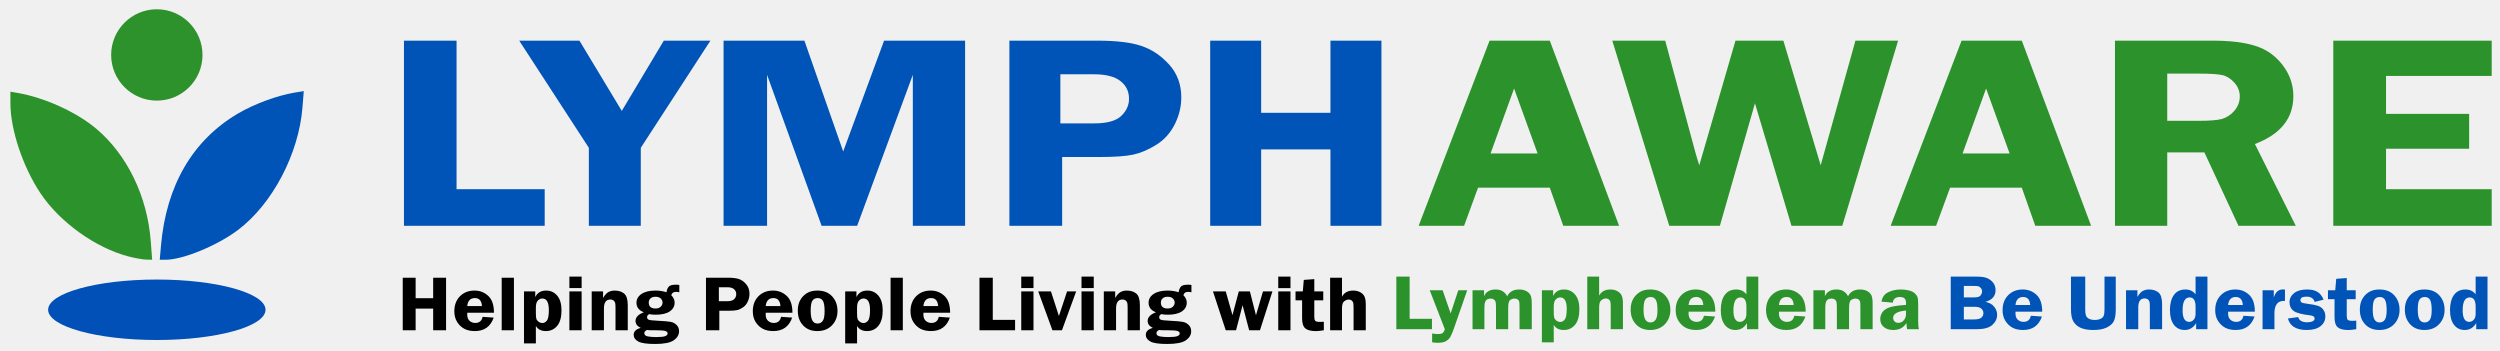
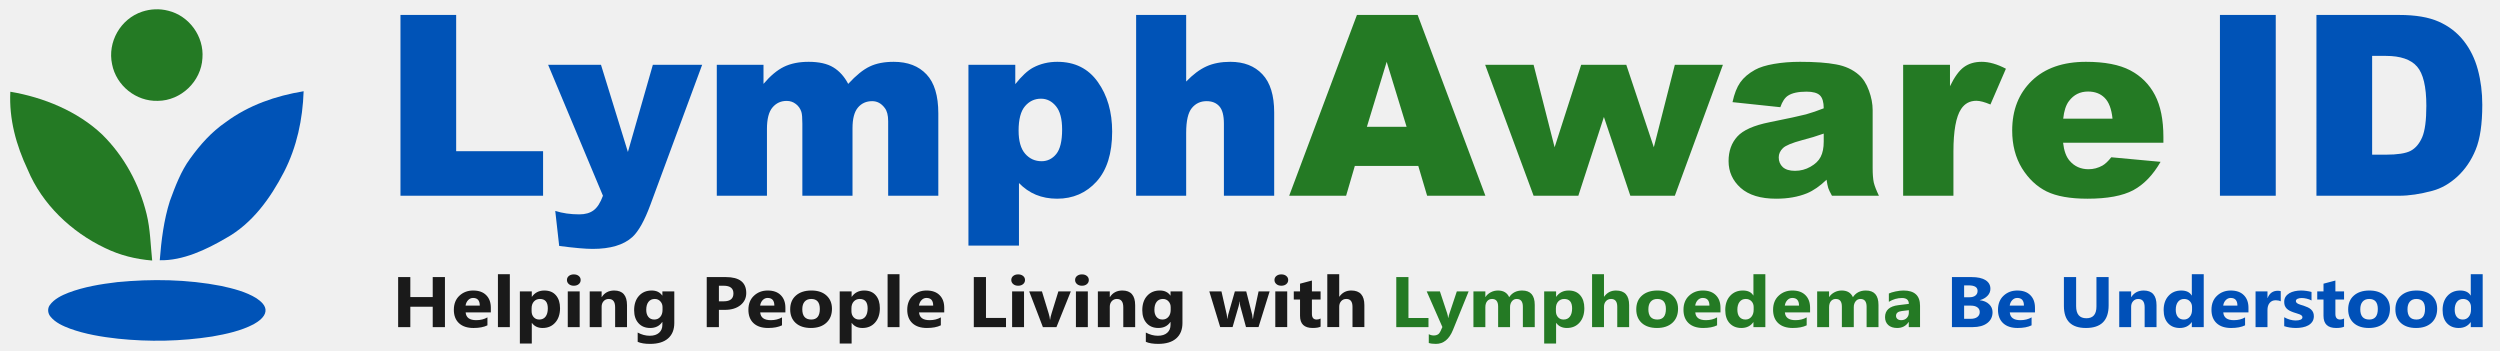
- <svg xmlns="http://www.w3.org/2000/svg" xmlns:xlink="http://www.w3.org/1999/xlink" width="1204.136" height="168.677" viewBox="-5 -4 1204.136 168.677" preserveAspectRatio="xMidYMid" role="img" aria-label="LymphAware approved logo with tagline" version="1.1" id="svg1">
-   <defs id="defs1">
-     <color-profile name="Agfa-:-Swop-Standard" xlink:href="../../../../Windows/system32/spool/drivers/color/RSWOP.icm" id="color-profile1" />
-     <rect x="262.18" y="-261.538" width="457.692" height="217.308" id="rect135" />
-     <rect x="259.615" y="-256.41" width="324.359" height="155.128" id="rect134" />
-     <rect x="258.974" y="-260.897" width="105.128" height="100" id="rect133" />
-     <rect x="272.436" y="-81.41" width="1016.667" height="51.282" id="rect132" />
-     <rect x="287.18" y="-81.41" width="42.308" height="45.513" id="rect131" />
-     <rect x="266.667" y="-33.333" width="35.897" height="19.231" id="rect120" />
-     <rect x="272.436" y="-81.41" width="1016.667" height="51.282" id="rect132-4" />
-     <rect x="272.436" y="-81.41" width="1016.667" height="51.282" id="rect132-5" />
-     <rect x="262.18" y="-261.538" width="457.692" height="217.308" id="rect135-1" />
-     <rect x="262.18" y="-261.538" width="457.692" height="217.308" id="rect135-14" />
-     <rect x="262.18" y="-261.538" width="457.692" height="217.308" id="rect135-16" />
-     <rect x="262.18" y="-261.538" width="457.692" height="217.308" id="rect135-12" />
+ <svg xmlns="http://www.w3.org/2000/svg" version="1.1" viewBox="0 0 1204 169" width="1204.0pt" height="169.0pt" id="svg94">
+   <defs id="defs94">
+     <rect x="1400" y="25.743" width="177.228" height="147.525" id="rect12" />
+     <rect x="1390.099" y="24.752" width="202.97" height="157.426" id="rect11" />
+     <rect x="1390.244" y="25.61" width="157.317" height="131.707" id="rect10" />
+     <rect x="1392.683" y="20.732" width="242.683" height="165.854" id="rect9" />
+     <linearGradient id="swatch8">
+       <stop style="stop-color:#044877;stop-opacity:1;" offset="0" id="stop9" />
+     </linearGradient>
+     <rect x="1395.122" y="35.366" width="163.415" height="106.098" id="rect3" />
+     <rect x="1396.341" y="18.293" width="171.951" height="150" id="rect2" />
+     <rect x="1387.805" y="24.39" width="223.171" height="141.463" id="rect1" />
  </defs>
-   <g id="g5">
-     <path d="m 209.851,129.758 v 25.316 h -6.213 v -10.442 h -8.449 v 10.442 h -6.213 v -25.316 h 6.213 v 9.867 h 8.449 v -9.867 z m 23.07,16.877 H 220.061 q -0.02,0.501 -0.02,0.872 0,2.003 1.128,3.023 1.148,1.02 2.73,1.02 2.948,0 3.542,-2.949 l 5.342,0.371 q -2.236,6.491 -9.082,6.491 -2.988,0 -5.085,-1.113 -2.078,-1.131 -3.443,-3.283 -1.345,-2.151 -1.345,-5.156 0,-4.47 2.711,-7.215 2.73,-2.745 7.004,-2.745 3.858,0 6.608,2.559 2.77,2.541 2.77,8.123 z m -12.881,-3.209 h 7.103 q -0.277,-3.858 -3.383,-3.858 -3.324,0 -3.72,3.858 z m 16.6,11.647 v -25.316 h 5.896 v 25.316 z m 10.744,6.324 V 136.342 h 5.421 v 2.745 q 1.504,-3.134 5.263,-3.134 3.245,0 5.303,2.448 2.078,2.43 2.078,7.085 0,4.952 -2.097,7.474 -2.078,2.504 -5.421,2.504 -3.383,0 -4.828,-2.467 v 8.402 z m 5.718,-14.522 q 0,1.984 0.257,2.745 0.257,0.76 1.088,1.372 0.831,0.594 1.801,0.594 1.207,0 2.157,-1.15 0.95,-1.168 0.95,-5.119 0,-5.545 -3.126,-5.545 -1.187,0 -2.157,0.983 -0.97,0.983 -0.97,3.338 z m 22.041,-10.535 v 18.732 h -5.896 V 136.342 Z m 0,-7.103 v 5.527 h -5.896 v -5.527 z m 22.219,25.836 h -5.896 v -10.516 q 0,-1.91 -0.158,-2.615 -0.158,-0.705 -0.772,-1.187 -0.613,-0.501 -1.543,-0.501 -3.106,0 -3.106,4.303 v 10.516 h -5.896 V 136.342 h 5.481 v 3.171 q 1.365,-2.263 2.691,-2.912 1.326,-0.649 2.869,-0.649 2.849,0 4.59,1.447 1.741,1.428 1.741,5.638 z m 24.831,-18.306 q -0.93,-0.185 -1.563,-0.185 -1.959,0 -2.295,1.632 1.603,1.576 1.603,3.561 0,2.652 -2.374,4.229 -2.355,1.576 -6.806,1.576 -1.583,0 -3.087,-0.278 -1.009,0.556 -1.009,1.428 0,0.964 0.851,1.28 0.851,0.315 4.096,0.464 4.61,0.223 6.351,0.538 1.741,0.315 2.928,1.521 1.187,1.206 1.187,3.005 0,2.578 -2.552,4.358 -2.533,1.78 -9.003,1.78 -6.074,0 -8.191,-1.243 -2.117,-1.224 -2.117,-3.116 0,-2.504 3.423,-3.376 -2.533,-1.187 -2.533,-3.338 0,-2.689 3.997,-4.192 -3.542,-1.372 -3.542,-4.581 0,-2.615 2.434,-4.247 2.453,-1.632 6.767,-1.632 2.73,0 5.283,0.816 0.178,-1.595 0.989,-2.615 0.831,-1.039 3.502,-1.039 0.871,0 1.662,0.148 z m -11.476,2.17 q -1.524,0 -2.394,0.779 -0.851,0.76 -0.851,2.022 0,2.856 3.265,2.856 1.583,0 2.473,-0.835 0.91,-0.835 0.91,-2.022 0,-1.113 -0.851,-1.947 -0.851,-0.853 -2.552,-0.853 z m -3.937,16.006 q -0.356,0 -0.91,0.445 -0.534,0.445 -0.534,1.076 0,1.261 1.721,1.576 1.721,0.315 4.036,0.315 3.027,0 4.234,-0.427 1.227,-0.427 1.227,-1.372 0,-0.723 -1.029,-1.113 -1.009,-0.389 -5.421,-0.389 l -1.187,0.019 q -1.088,0 -1.464,-0.056 -0.416,-0.074 -0.673,-0.074 z m 34.684,-9.273 v 9.403 h -6.43 v -25.316 h 10.645 q 3.561,0 5.441,0.723 1.899,0.705 3.383,2.541 1.484,1.836 1.484,4.507 0,1.873 -0.791,3.654 -0.791,1.78 -2.236,2.801 -1.444,1.02 -2.81,1.354 -1.345,0.334 -4.234,0.334 z m -0.218,-4.6 h 4.115 q 2.354,0 3.304,-1.02 0.95,-1.02 0.95,-2.337 0,-1.539 -1.068,-2.448 -1.049,-0.909 -3.205,-0.909 h -4.096 z m 35.436,5.564 h -12.861 q -0.02,0.501 -0.02,0.872 0,2.003 1.128,3.023 1.148,1.02 2.73,1.02 2.948,0 3.542,-2.949 l 5.342,0.371 q -2.236,6.491 -9.082,6.491 -2.988,0 -5.085,-1.113 -2.078,-1.131 -3.443,-3.283 -1.345,-2.151 -1.345,-5.156 0,-4.47 2.711,-7.215 2.73,-2.745 7.004,-2.745 3.858,0 6.608,2.559 2.77,2.541 2.77,8.123 z m -12.881,-3.209 h 7.103 q -0.277,-3.858 -3.383,-3.858 -3.324,0 -3.72,3.858 z m 24.891,-7.474 q 4.571,0 7.123,2.801 2.572,2.801 2.572,7.011 0,4.154 -2.671,6.936 -2.651,2.763 -7.064,2.763 -4.274,0 -6.846,-2.745 -2.552,-2.745 -2.552,-7.048 0,-2.986 1.148,-5.063 1.167,-2.096 3.186,-3.376 2.018,-1.28 5.105,-1.28 z m 0.158,3.617 q -1.682,0 -2.533,1.224 -0.851,1.206 -0.851,4.822 0,3.32 0.811,4.766 0.811,1.447 2.533,1.447 1.504,0 2.434,-1.224 0.93,-1.243 0.93,-4.711 0,-3.691 -0.831,-5.008 -0.811,-1.317 -2.493,-1.317 z m 13.237,21.829 V 136.342 h 5.421 v 2.745 q 1.504,-3.134 5.263,-3.134 3.245,0 5.303,2.448 2.078,2.43 2.078,7.085 0,4.952 -2.097,7.474 -2.078,2.504 -5.421,2.504 -3.383,0 -4.828,-2.467 v 8.402 z m 5.718,-14.522 q 0,1.984 0.257,2.745 0.257,0.76 1.088,1.372 0.831,0.594 1.8,0.594 1.207,0 2.157,-1.15 0.95,-1.168 0.95,-5.119 0,-5.545 -3.126,-5.545 -1.187,0 -2.157,0.983 -0.97,0.983 -0.97,3.338 z m 16.145,8.198 v -25.316 h 5.896 v 25.316 z m 28.689,-8.439 h -12.861 q -0.02,0.501 -0.02,0.872 0,2.003 1.128,3.023 1.148,1.02 2.73,1.02 2.948,0 3.542,-2.949 l 5.342,0.371 q -2.236,6.491 -9.082,6.491 -2.988,0 -5.085,-1.113 -2.078,-1.131 -3.443,-3.283 -1.345,-2.151 -1.345,-5.156 0,-4.47 2.711,-7.215 2.73,-2.745 7.004,-2.745 3.858,0 6.608,2.559 2.77,2.541 2.77,8.123 z m -12.881,-3.209 h 7.103 q -0.277,-3.858 -3.383,-3.858 -3.324,0 -3.72,3.858 z m 33.418,6.64 h 10.744 v 5.008 h -17.154 v -25.316 h 6.411 z m 19.608,-13.725 v 18.732 h -5.896 V 136.342 Z m 0,-7.103 v 5.527 h -5.896 v -5.527 z m 20.557,7.103 -6.846,18.732 h -4.59 l -6.846,-18.732 h 6.134 l 3.838,11.87 3.937,-11.87 z m 8.468,0 v 18.732 h -5.896 V 136.342 Z m 0,-7.103 v 5.527 h -5.896 v -5.527 z m 22.219,25.836 h -5.896 v -10.516 q 0,-1.91 -0.158,-2.615 -0.158,-0.705 -0.772,-1.187 -0.613,-0.501 -1.543,-0.501 -3.106,0 -3.106,4.303 v 10.516 h -5.896 V 136.342 h 5.481 v 3.171 q 1.365,-2.263 2.691,-2.912 1.326,-0.649 2.869,-0.649 2.849,0 4.59,1.447 1.741,1.428 1.741,5.638 z m 24.831,-18.306 q -0.93,-0.185 -1.563,-0.185 -1.959,0 -2.295,1.632 1.603,1.576 1.603,3.561 0,2.652 -2.374,4.229 -2.355,1.576 -6.806,1.576 -1.583,0 -3.087,-0.278 -1.009,0.556 -1.009,1.428 0,0.964 0.851,1.28 0.851,0.315 4.096,0.464 4.61,0.223 6.351,0.538 1.741,0.315 2.928,1.521 1.187,1.206 1.187,3.005 0,2.578 -2.552,4.358 -2.533,1.78 -9.003,1.78 -6.074,0 -8.191,-1.243 -2.117,-1.224 -2.117,-3.116 0,-2.504 3.423,-3.376 -2.533,-1.187 -2.533,-3.338 0,-2.689 3.997,-4.192 -3.542,-1.372 -3.542,-4.581 0,-2.615 2.434,-4.247 2.453,-1.632 6.767,-1.632 2.73,0 5.283,0.816 0.178,-1.595 0.989,-2.615 0.831,-1.039 3.502,-1.039 0.871,0 1.662,0.148 z m -11.476,2.17 q -1.524,0 -2.394,0.779 -0.851,0.76 -0.851,2.022 0,2.856 3.265,2.856 1.583,0 2.473,-0.835 0.91,-0.835 0.91,-2.022 0,-1.113 -0.851,-1.947 -0.851,-0.853 -2.552,-0.853 z m -3.937,16.006 q -0.356,0 -0.91,0.445 -0.534,0.445 -0.534,1.076 0,1.261 1.721,1.576 1.721,0.315 4.036,0.315 3.027,0 4.234,-0.427 1.227,-0.427 1.227,-1.372 0,-0.723 -1.029,-1.113 -1.009,-0.389 -5.421,-0.389 l -1.187,0.019 q -1.088,0 -1.464,-0.056 -0.415,-0.074 -0.673,-0.074 z m 54.431,-18.602 -6.015,18.732 h -5.204 l -3.166,-12.055 -3.146,12.055 h -4.966 l -6.153,-18.732 h 6.153 l 3.245,11.443 3.047,-11.443 h 5.342 l 2.928,11.517 3.383,-11.517 z m 8.686,0 v 18.732 H 610.672 V 136.342 Z m 0,-7.103 v 5.527 H 610.672 v -5.527 z m 11.476,11.406 v 7.919 q 0,1.484 0.475,1.984 0.475,0.501 2.236,0.501 0.811,0 1.88,-0.074 v 4.099 q -2.572,0.408 -3.7,0.408 -3.68,0 -5.223,-1.317 -1.543,-1.335 -1.543,-4.804 v -8.717 h -3.166 v -4.303 h 3.502 l 0.475,-5.527 5.065,-0.371 v 5.898 h 4.313 v 4.303 z m 13.336,-10.887 v 9.143 q 1.622,-2.949 5.402,-2.949 2.018,0 3.443,0.835 1.444,0.816 2.018,2.114 0.594,1.298 0.594,3.802 v 12.371 h -5.876 v -10.553 q 0,-1.892 -0.158,-2.597 -0.158,-0.705 -0.732,-1.168 -0.554,-0.482 -1.405,-0.482 -1.108,0 -2.196,0.816 -1.088,0.798 -1.088,3.431 v 10.553 h -5.718 v -25.316 z" id="text132" style="font-size:34.667px;font-family:'Franklin Gothic Demi';-inkscape-font-specification:'Franklin Gothic Demi, Normal';white-space:pre;stroke-width:1.132" aria-label="Helping People Living with" />
-     <path d="m 934.583,129.239 h 12.584 q 3.383,0 5.085,0.779 1.702,0.779 2.81,2.226 1.108,1.447 1.108,3.524 0,4.21 -4.867,5.62 2.81,0.594 4.214,2.355 1.405,1.762 1.405,3.839 0,2.838 -2.295,4.915 -2.295,2.059 -7.459,2.059 h -12.584 z m 6.312,4.47 v 5.545 h 4.788 q 2.632,0 3.304,-0.964 0.693,-0.983 0.693,-1.873 0,-0.964 -0.574,-1.651 -0.554,-0.705 -1.227,-0.872 -0.673,-0.185 -2.651,-0.185 z m 0,10.052 v 6.102 h 4.867 q 2.493,0 3.522,-0.816 1.029,-0.816 1.029,-2.281 0,-1.224 -0.989,-2.114 -0.989,-0.89 -3.284,-0.89 z m 37.751,2.355 h -12.861 q -0.02,0.501 -0.02,0.872 0,2.003 1.128,3.023 1.148,1.02 2.73,1.02 2.948,0 3.542,-2.949 l 5.342,0.371 q -2.236,6.491 -9.082,6.491 -2.988,0 -5.085,-1.113 -2.078,-1.131 -3.443,-3.283 -1.345,-2.151 -1.345,-5.156 0,-4.47 2.711,-7.215 2.73,-2.745 7.004,-2.745 3.858,0 6.608,2.559 2.77,2.541 2.77,8.123 z m -12.881,-3.209 h 7.103 q -0.277,-3.858 -3.383,-3.858 -3.324,0 -3.72,3.858 z m 48.297,-13.669 v 15.765 q 0,3.821 -0.93,5.694 -0.93,1.855 -3.443,3.06 -2.493,1.187 -6.391,1.187 -3.898,0 -6.213,-1.076 -2.295,-1.076 -3.443,-3.06 -1.148,-1.984 -1.148,-5.805 v -15.765 h 6.866 v 15.765 q 0,2.04 0.356,3.005 0.376,0.964 1.464,1.539 1.108,0.556 2.711,0.556 1.781,0 2.889,-0.556 1.128,-0.556 1.484,-1.465 0.376,-0.927 0.376,-3.079 v -15.765 z m 22.318,25.316 h -5.896 v -10.516 q 0,-1.91 -0.158,-2.615 -0.158,-0.705 -0.772,-1.187 -0.613,-0.501 -1.543,-0.501 -3.106,0 -3.106,4.303 v 10.516 h -5.896 v -18.732 h 5.481 v 3.171 q 1.365,-2.263 2.691,-2.912 1.326,-0.649 2.869,-0.649 2.849,0 4.59,1.447 1.741,1.428 1.741,5.638 z m 21.843,-25.316 v 25.316 h -5.441 v -2.93 q -2.018,3.32 -5.5,3.32 -3.304,0 -5.223,-2.522 -1.899,-2.541 -1.899,-7.029 0,-4.674 1.899,-7.307 1.919,-2.652 5.54,-2.652 3.186,0 4.907,2.355 v -8.55 z m -5.718,14.429 q 0,-4.414 -2.849,-4.414 -3.403,0 -3.403,6.232 0,5.545 3.186,5.545 1.227,0 2.137,-1.002 0.93,-1.002 0.93,-2.856 z m 28.551,2.448 h -12.861 q -0.02,0.501 -0.02,0.872 0,2.003 1.128,3.023 1.147,1.02 2.73,1.02 2.948,0 3.542,-2.949 l 5.342,0.371 q -2.236,6.491 -9.082,6.491 -2.988,0 -5.085,-1.113 -2.078,-1.131 -3.443,-3.283 -1.345,-2.151 -1.345,-5.156 0,-4.47 2.711,-7.215 2.73,-2.745 7.004,-2.745 3.858,0 6.608,2.559 2.77,2.541 2.77,8.123 z m -12.881,-3.209 h 7.103 q -0.277,-3.858 -3.383,-3.858 -3.324,0 -3.72,3.858 z m 22.318,11.647 h -5.718 v -18.732 h 5.402 v 3.487 q 1.247,-3.895 4.313,-3.895 0.435,0 1.069,0.056 v 5.453 q -1.8,0 -2.81,0.519 -0.989,0.519 -1.622,1.873 -0.633,1.335 -0.633,3.617 z m 23.664,-14.207 -4.293,1.076 q -0.752,-2.541 -3.898,-2.541 -2.968,0 -2.968,1.688 0,0.668 0.534,1.076 0.554,0.389 2.849,0.668 3.423,0.427 5.065,0.983 1.642,0.556 2.592,1.873 0.97,1.317 0.97,3.246 0,2.893 -2.354,4.711 -2.335,1.818 -6.549,1.818 -7.637,0 -9.121,-5.545 l 4.966,-0.686 q 0.613,2.522 4.432,2.522 1.464,0 2.473,-0.482 1.009,-0.501 1.009,-1.335 0,-1.298 -2.236,-1.539 -6.054,-0.705 -7.974,-2.17 -1.899,-1.484 -1.899,-4.117 0,-2.671 2.216,-4.414 2.216,-1.743 6.213,-1.743 3.166,0 5.065,1.168 1.899,1.168 2.909,3.746 z m 11.159,-0.223 v 7.919 q 0,1.484 0.475,1.984 0.475,0.501 2.236,0.501 0.811,0 1.88,-0.074 v 4.099 q -2.572,0.408 -3.7,0.408 -3.68,0 -5.223,-1.317 -1.543,-1.335 -1.543,-4.804 v -8.717 h -3.166 v -4.303 h 3.502 l 0.475,-5.527 5.065,-0.371 v 5.898 h 4.313 v 4.303 z m 15.749,-4.692 q 4.571,0 7.123,2.801 2.572,2.801 2.572,7.011 0,4.154 -2.671,6.936 -2.651,2.763 -7.064,2.763 -4.274,0 -6.846,-2.745 -2.552,-2.745 -2.552,-7.048 0,-2.986 1.147,-5.063 1.167,-2.096 3.186,-3.376 2.018,-1.28 5.105,-1.28 z m 0.158,3.617 q -1.682,0 -2.533,1.224 -0.851,1.206 -0.851,4.822 0,3.32 0.811,4.766 0.811,1.447 2.533,1.447 1.504,0 2.434,-1.224 0.93,-1.243 0.93,-4.711 0,-3.691 -0.831,-5.008 -0.811,-1.317 -2.493,-1.317 z m 21.527,-3.617 q 4.571,0 7.123,2.801 2.572,2.801 2.572,7.011 0,4.154 -2.671,6.936 -2.651,2.763 -7.064,2.763 -4.274,0 -6.846,-2.745 -2.552,-2.745 -2.552,-7.048 0,-2.986 1.148,-5.063 1.167,-2.096 3.186,-3.376 2.018,-1.28 5.105,-1.28 z m 0.158,3.617 q -1.682,0 -2.533,1.224 -0.851,1.206 -0.851,4.822 0,3.32 0.811,4.766 0.811,1.447 2.533,1.447 1.504,0 2.434,-1.224 0.93,-1.243 0.93,-4.711 0,-3.691 -0.831,-5.008 -0.811,-1.317 -2.493,-1.317 z m 30.213,-9.811 v 25.316 h -5.441 v -2.93 q -2.018,3.32 -5.5,3.32 -3.304,0 -5.223,-2.522 -1.899,-2.541 -1.899,-7.029 0,-4.674 1.899,-7.307 1.919,-2.652 5.54,-2.652 3.186,0 4.907,2.355 v -8.55 z m -5.718,14.429 q 0,-4.414 -2.849,-4.414 -3.403,0 -3.403,6.232 0,5.545 3.186,5.545 1.227,0 2.137,-1.002 0.93,-1.002 0.93,-2.856 z" id="text132-1" style="font-size:34.667px;font-family:'Franklin Gothic Demi';-inkscape-font-specification:'Franklin Gothic Demi, Normal';white-space:pre;fill:#0053b7;stroke-width:1.132" aria-label="Be Understood" />
-     <path d="m 673.962,149.547 h 10.744 v 5.008 H 667.552 v -25.316 h 6.411 z m 27.72,-13.725 -6.252,17.972 q -1.049,3.005 -1.8,4.34 -0.732,1.354 -2.137,2.151 -1.385,0.816 -3.878,0.816 -1.247,0 -2.829,-0.223 v -4.247 q 1.563,0.26 2.889,0.26 1.741,0 2.335,-0.612 0.594,-0.612 0.89,-1.725 l -7.261,-18.732 h 6.233 l 3.838,11.147 3.68,-11.147 z m 31.103,18.732 h -5.896 v -10.368 q 0,-2.189 -0.139,-2.838 -0.139,-0.668 -0.732,-1.094 -0.574,-0.445 -1.603,-0.445 -0.97,0 -1.979,0.649 -1.009,0.649 -1.009,3.728 v 10.368 h -5.876 v -10.368 q 0,-2.244 -0.218,-2.893 -0.218,-0.668 -0.831,-1.076 -0.594,-0.408 -1.524,-0.408 -1.524,0 -2.275,0.909 -0.732,0.89 -0.732,3.468 v 10.368 h -5.718 v -18.732 h 5.54 v 2.856 q 1.405,-3.246 5.619,-3.246 3.819,0 5.52,3.246 1.662,-3.246 5.797,-3.246 1.979,0 3.403,0.76 1.425,0.76 2.038,1.984 0.613,1.224 0.613,4.21 z m 4.867,6.324 v -25.057 h 5.421 v 2.745 q 1.504,-3.134 5.263,-3.134 3.245,0 5.303,2.448 2.078,2.43 2.078,7.085 0,4.952 -2.097,7.474 -2.078,2.504 -5.421,2.504 -3.383,0 -4.828,-2.467 v 8.402 z m 5.718,-14.522 q 0,1.984 0.257,2.745 0.257,0.76 1.088,1.372 0.831,0.594 1.801,0.594 1.207,0 2.157,-1.15 0.95,-1.168 0.95,-5.119 0,-5.545 -3.126,-5.545 -1.187,0 -2.157,0.983 -0.97,0.983 -0.97,3.338 z m 21.863,-17.119 v 9.143 q 1.622,-2.949 5.402,-2.949 2.018,0 3.443,0.835 1.444,0.816 2.018,2.114 0.594,1.298 0.594,3.802 v 12.371 h -5.876 v -10.553 q 0,-1.892 -0.158,-2.597 -0.158,-0.705 -0.732,-1.168 -0.554,-0.482 -1.405,-0.482 -1.108,0 -2.196,0.816 -1.088,0.798 -1.088,3.431 v 10.553 h -5.718 v -25.316 z m 24.614,6.195 q 4.571,0 7.123,2.801 2.572,2.801 2.572,7.011 0,4.154 -2.671,6.936 -2.651,2.763 -7.064,2.763 -4.274,0 -6.846,-2.745 -2.552,-2.745 -2.552,-7.048 0,-2.986 1.148,-5.063 1.167,-2.096 3.186,-3.376 2.018,-1.28 5.105,-1.28 z m 0.158,3.617 q -1.682,0 -2.533,1.224 -0.851,1.206 -0.851,4.822 0,3.32 0.811,4.766 0.811,1.447 2.533,1.447 1.504,0 2.434,-1.224 0.93,-1.243 0.93,-4.711 0,-3.691 -0.831,-5.008 -0.811,-1.317 -2.493,-1.317 z m 31.182,7.066 h -12.861 q -0.02,0.501 -0.02,0.872 0,2.003 1.128,3.023 1.148,1.02 2.73,1.02 2.948,0 3.542,-2.949 l 5.342,0.371 q -2.236,6.491 -9.082,6.491 -2.988,0 -5.085,-1.113 -2.078,-1.131 -3.443,-3.283 -1.345,-2.151 -1.345,-5.156 0,-4.47 2.711,-7.215 2.73,-2.745 7.004,-2.745 3.858,0 6.608,2.559 2.77,2.541 2.77,8.123 z m -12.881,-3.209 h 7.103 q -0.277,-3.858 -3.383,-3.858 -3.324,0 -3.72,3.858 z m 33.576,-13.669 v 25.316 h -5.441 v -2.93 q -2.018,3.32 -5.5,3.32 -3.304,0 -5.223,-2.522 -1.899,-2.541 -1.899,-7.029 0,-4.674 1.899,-7.307 1.919,-2.652 5.54,-2.652 3.186,0 4.907,2.355 v -8.55 z m -5.718,14.429 q 0,-4.414 -2.849,-4.414 -3.403,0 -3.403,6.232 0,5.545 3.186,5.545 1.227,0 2.137,-1.002 0.93,-1.002 0.93,-2.856 z m 28.551,2.448 h -12.861 q -0.02,0.501 -0.02,0.872 0,2.003 1.128,3.023 1.148,1.02 2.73,1.02 2.948,0 3.542,-2.949 l 5.342,0.371 q -2.236,6.491 -9.082,6.491 -2.988,0 -5.085,-1.113 -2.078,-1.131 -3.443,-3.283 -1.345,-2.151 -1.345,-5.156 0,-4.47 2.711,-7.215 2.73,-2.745 7.004,-2.745 3.858,0 6.608,2.559 2.77,2.541 2.77,8.123 z m -12.881,-3.209 h 7.103 q -0.277,-3.858 -3.383,-3.858 -3.324,0 -3.72,3.858 z m 45.131,11.647 h -5.896 v -10.368 q 0,-2.189 -0.139,-2.838 -0.139,-0.668 -0.732,-1.094 -0.574,-0.445 -1.603,-0.445 -0.97,0 -1.979,0.649 -1.009,0.649 -1.009,3.728 v 10.368 h -5.876 v -10.368 q 0,-2.244 -0.218,-2.893 -0.218,-0.668 -0.831,-1.076 -0.594,-0.408 -1.524,-0.408 -1.523,0 -2.275,0.909 -0.732,0.89 -0.732,3.468 v 10.368 h -5.718 v -18.732 h 5.54 v 2.856 q 1.405,-3.246 5.619,-3.246 3.819,0 5.52,3.246 1.662,-3.246 5.797,-3.246 1.979,0 3.403,0.76 1.425,0.76 2.038,1.984 0.613,1.224 0.613,4.21 z m 22.318,0 h -5.718 q -0.277,-1.113 -0.277,-2.93 -1.504,2.003 -3.007,2.671 -1.484,0.649 -3.383,0.649 -2.81,0 -4.551,-1.428 -1.721,-1.428 -1.721,-3.839 0,-1.762 1.009,-3.246 1.009,-1.484 3.245,-2.318 2.236,-0.853 8.152,-1.261 v -1.076 q 0,-2.726 -2.909,-2.726 -3.106,0 -3.463,2.726 l -5.441,-0.482 q 0.534,-3.19 3.225,-4.525 2.691,-1.335 6.094,-1.335 2.038,0 3.838,0.445 1.801,0.445 2.81,1.335 1.009,0.89 1.365,1.892 0.356,0.983 0.356,3.45 v 8.494 q 0,2.448 0.376,3.505 z m -6.252,-8.977 q -6.193,0.575 -6.193,3.505 0,0.983 0.653,1.706 0.653,0.705 1.86,0.705 1.563,0 2.612,-1.206 1.068,-1.224 1.068,-3.005 z" id="text132-8" style="font-size:34.667px;font-family:'Franklin Gothic Demi';-inkscape-font-specification:'Franklin Gothic Demi, Normal';white-space:pre;fill:#2c922b;stroke-width:1.132" aria-label="Lymphoedema" />
+   <g id="text127" style="font-weight:900;font-size:121.446px;font-family:Arial;-inkscape-font-specification:'Arial, Heavy';fill:#0053b7;stroke:#0e0e0e;stroke-width:0;stroke-linejoin:round" transform="scale(0.9984336,1.001569)" aria-label="LymphAware ID">
+     <path d="M 193.169,7.19 H 220.032 V 72.716 h 41.925 v 21.407 h -68.788 z m 71.219,23.957 h 25.499 l 12.987,41.925 12.038,-41.925 h 23.779 l -24.965,67.305 q -4.27,11.504 -8.717,15.537 -6.286,5.693 -19.154,5.693 -5.218,0 -16.13,-1.423 l -1.898,-16.841 q 5.218,1.66 11.623,1.66 4.27,0 6.879,-1.957 2.668,-1.957 4.507,-6.997 z m 81.359,0 h 22.534 v 9.191 q 4.863,-5.752 9.784,-8.183 4.981,-2.431 11.979,-2.431 7.531,0 11.919,2.668 4.388,2.668 7.175,7.946 5.693,-6.167 10.377,-8.361 4.685,-2.253 11.563,-2.253 10.14,0 15.833,6.049 5.693,5.989 5.693,18.798 V 94.124 H 428.411 V 58.247 q 0,-4.27 -1.66,-6.345 -2.431,-3.261 -6.049,-3.261 -4.27,0 -6.879,3.084 -2.609,3.084 -2.609,9.903 V 94.124 H 387.02 V 59.433 q 0,-4.151 -0.474,-5.633 -0.771,-2.372 -2.668,-3.795 -1.898,-1.482 -4.447,-1.482 -4.151,0 -6.819,3.143 -2.668,3.143 -2.668,10.318 V 94.124 H 345.747 Z M 467.134,118.081 V 31.147 h 22.593 v 9.31 q 4.685,-5.871 8.598,-7.946 5.278,-2.787 11.682,-2.787 12.631,0 19.51,9.666 6.938,9.666 6.938,23.898 0,15.714 -7.531,24.016 -7.531,8.243 -19.035,8.243 -5.574,0 -10.2,-1.898 -4.566,-1.898 -8.183,-5.633 v 30.065 z m 24.194,-55.267 q 0,7.472 3.143,11.089 3.143,3.617 7.946,3.617 4.21,0 7.057,-3.439 2.846,-3.499 2.846,-11.801 0,-7.65 -2.965,-11.208 -2.965,-3.617 -7.235,-3.617 -4.625,0 -7.709,3.617 -3.084,3.617 -3.084,11.741 z M 548.019,7.19 h 24.135 V 39.212 q 4.922,-5.1 9.784,-7.294 4.863,-2.194 11.504,-2.194 9.844,0 15.477,5.989 5.693,5.989 5.693,18.383 V 94.124 H 590.359 V 59.492 q 0,-5.93 -2.194,-8.361 -2.194,-2.491 -6.167,-2.491 -4.388,0 -7.116,3.321 -2.728,3.321 -2.728,11.919 v 30.243 H 548.019 Z" id="path1" />
+     <path style="fill:#247a24" d="m 684.112,79.773 h -30.599 l -4.21,14.351 H 621.847 L 654.521,7.19 h 29.294 l 32.674,86.934 h -28.108 z m -5.633,-18.798 -9.607,-31.251 -9.547,31.251 z m 37.893,-29.828 h 23.364 l 10.14,39.672 12.809,-39.672 h 21.763 l 13.283,39.672 10.14,-39.672 h 23.186 L 807.871,94.124 H 786.404 L 773.655,56.231 761.32,94.124 h -21.585 z m 142.379,20.399 -23.068,-2.431 q 1.305,-6.049 3.736,-9.488 2.491,-3.499 7.116,-6.049 3.321,-1.838 9.132,-2.846 5.811,-1.008 12.572,-1.008 10.852,0 17.434,1.245 6.582,1.186 10.97,5.04 3.084,2.668 4.863,7.59 1.779,4.863 1.779,9.31 v 27.812 q 0,4.447 0.534,6.997 0.593,2.491 2.491,6.404 h -22.653 q -1.364,-2.431 -1.779,-3.677 -0.415,-1.305 -0.83,-4.032 -4.744,4.566 -9.429,6.523 -6.404,2.609 -14.884,2.609 -11.267,0 -17.138,-5.218 -5.811,-5.218 -5.811,-12.868 0,-7.175 4.21,-11.801 4.21,-4.625 15.537,-6.879 13.58,-2.728 17.612,-3.795 4.032,-1.127 8.539,-2.906 0,-4.447 -1.838,-6.226 -1.838,-1.779 -6.464,-1.779 -5.93,0 -8.895,1.898 -2.313,1.482 -3.736,5.574 z m 20.933,12.69 q -4.981,1.779 -10.377,3.143 -7.353,1.957 -9.31,3.854 -2.016,1.957 -2.016,4.447 0,2.846 1.957,4.685 2.016,1.779 5.871,1.779 4.032,0 7.472,-1.957 3.499,-1.957 4.922,-4.744 1.482,-2.846 1.482,-7.353 z m 38.308,-33.089 h 22.593 v 10.318 q 3.261,-6.701 6.701,-9.191 3.499,-2.55 8.598,-2.55 5.337,0 11.682,3.321 l -7.472,17.197 q -4.27,-1.779 -6.76,-1.779 -4.744,0 -7.353,3.914 -3.736,5.515 -3.736,20.636 v 21.111 h -24.254 z m 125.538,37.477 h -48.389 q 0.652,5.811 3.143,8.658 3.499,4.092 9.132,4.092 3.558,0 6.76,-1.779 1.957,-1.127 4.21,-3.973 l 23.779,2.194 q -5.456,9.488 -13.165,13.639 -7.709,4.092 -22.119,4.092 -12.512,0 -19.688,-3.499 -7.175,-3.558 -11.919,-11.208 -4.685,-7.709 -4.685,-18.086 0,-14.766 9.429,-23.898 9.488,-9.132 26.151,-9.132 13.52,0 21.348,4.092 7.827,4.092 11.919,11.86 4.092,7.768 4.092,20.221 z m -24.55,-11.563 q -0.712,-6.997 -3.795,-10.022 -3.024,-3.024 -8.005,-3.024 -5.752,0 -9.191,4.566 -2.194,2.846 -2.787,8.48 z" id="path3" />
+     <path d="m 1070.799,7.19 h 26.922 V 94.124 h -26.922 z m 46.55,0 h 39.909 q 11.801,0 19.035,3.202 7.294,3.202 12.038,9.191 4.744,5.989 6.879,13.935 2.135,7.946 2.135,16.841 0,13.935 -3.202,21.644 -3.143,7.65 -8.776,12.868 -5.633,5.159 -12.097,6.879 -8.836,2.372 -16.011,2.372 h -39.909 z m 26.863,19.688 V 74.377 h 6.582 q 8.421,0 11.979,-1.838 3.558,-1.898 5.574,-6.523 2.016,-4.685 2.016,-15.121 0,-13.817 -4.507,-18.917 -4.507,-5.1 -14.944,-5.1 z" id="path4" />
  </g>
-   <g id="g4">
-     <path d="m 741.463,15.576 33.383,89.179 h -26.894 l -6.489,-18.358 h -34.555 l -6.723,18.358 h -21.89 l 34.164,-89.179 z m -28.535,54.357 h 22.672 L 724.263,38.639 Z M 909.235,15.576 882.341,104.755 H 857.871 L 840.281,45.76 823.394,104.755 H 799.002 L 771.562,15.576 h 25.486 l 14.698,54.422 q 0.078,0.392 0.86,2.875 0.313,0.915 0.86,2.744 l 17.434,-60.041 h 23.063 l 17.981,60.041 q 0.547,-1.699 1.564,-5.619 l 15.167,-54.422 z m 59.573,0 33.383,89.179 h -26.894 l -6.489,-18.358 H 934.252 l -6.723,18.358 h -21.89 l 34.164,-89.179 z m -28.535,54.357 h 22.672 L 951.608,38.639 Z m 98.584,-0.523 v 35.345 h -25.174 V 15.576 h 46.907 q 12.978,0 20.796,2.548 7.896,2.483 13.056,9.212 5.16,6.729 5.16,14.961 0,16.072 -18.528,23.062 l 19.701,39.396 h -27.597 l -16.418,-35.345 z m 0,-37.958 v 22.736 h 15.323 q 7.505,0 10.867,-0.849 3.44,-0.915 6.098,-3.92 2.658,-3.071 2.658,-6.991 0,-3.724 -2.658,-6.664 -2.658,-2.94 -5.785,-3.593 -3.127,-0.719 -11.727,-0.719 z m 156.28,1.111 h -50.895 v 18.293 h 40.028 v 16.79 h -40.028 v 19.469 h 50.895 v 17.64 h -76.303 V 15.576 h 76.303 z" id="text135-2" style="font-size:146.366px;font-family:'Franklin Gothic Demi';-inkscape-font-specification:'Franklin Gothic Demi, Normal';fill:#2c922b;stroke-width:1.038" aria-label="AWARE" />
-     <path d="m 214.904,87.116 h 42.451 V 104.755 H 189.574 V 15.576 h 25.33 z M 337.176,15.576 303.637,67.189 V 104.755 H 278.62 V 67.189 L 245.081,15.576 h 29.004 l 20.405,33.842 20.248,-33.842 z M 390.729,104.755 364.461,32.04 V 104.755 H 343.509 V 15.576 h 38.933 l 18.685,53.377 19.701,-53.377 h 39.011 V 104.755 H 434.666 V 32.04 L 407.85,104.755 Z M 506.591,71.632 V 104.755 H 481.182 V 15.576 h 42.06 q 14.072,0 21.499,2.548 7.505,2.483 13.369,8.951 5.863,6.468 5.863,15.876 0,6.599 -3.127,12.871 -3.127,6.272 -8.834,9.865 -5.707,3.593 -11.101,4.769 -5.316,1.176 -16.73,1.176 z m -0.86,-16.202 h 16.261 q 9.303,0 13.056,-3.593 3.753,-3.593 3.753,-8.232 0,-5.423 -4.222,-8.624 -4.143,-3.201 -12.665,-3.201 H 505.731 Z M 660.369,15.576 V 104.755 H 635.821 V 67.973 H 602.438 V 104.755 H 577.89 V 15.576 h 24.548 v 34.757 h 33.383 V 15.576 Z" id="text135-2-1" style="font-size:146.366px;font-family:'Franklin Gothic Demi';-inkscape-font-specification:'Franklin Gothic Demi, Normal';fill:#0053b7;stroke-width:1.038" aria-label="LYMPH" />
-   </g>
-   <g id="g3">
-     <path style="fill:#0053b7;fill-opacity:1" d="m 72.534,114.358 c 2.536,-29.043 15.266,-50.865 37.176,-63.727 7.773,-4.563 18.852,-8.646 27.198,-10.024 l 4.407,-0.728 -0.628,7.864 C 138.9,70.101 126.261,94.162 109.717,106.699 99.756,114.247 83.113,121.108 74.762,121.108 h -2.818 z" id="path77" />
-     <path style="fill:#2c922b;fill-opacity:1" d="M 57,119.549 C 41.03,115.407 23.733,102.996 14.433,89.007 6.019,76.35 0.056,58.511 0.017,45.883 L 0,40.158 l 3.25,0.554 c 13.159,2.244 28.643,9.273 38.168,17.327 14.903,12.601 24.568,32.598 26.2,54.207 l 0.669,8.862 -2.893,-0.066 c -1.591,-0.036 -5.368,-0.708 -8.393,-1.492 z" id="path76" />
-     <circle style="opacity:1;fill:#2d922b;fill-opacity:1;stroke:#ffffff;stroke-width:0;stroke-linejoin:round" id="path2" cx="70.536" cy="22.464" r="22" />
-     <ellipse style="fill:#0050b8;fill-opacity:1;stroke:#ffffff;stroke-width:0;stroke-linejoin:round" id="path2-8" cx="70.536" cy="145.202" rx="52.357" ry="14.56" />
+   <path d="M 68.46 5.62 C 72.51 4.28 76.84 4.09 80.97 5.15 C 91.13 7.61 98.33 17.57 97.49 28.01 C 96.90 39.18 87.20 48.50 76.00 48.57 C 65.51 48.91 55.98 41.23 53.98 30.95 C 51.67 20.23 58.06 9.06 68.46 5.62 Z" fill="#2c922b" id="path2" style="fill:#247a24;fill-opacity:1" />
+   <path d="M 146.23 43.94 C 145.77 57.44 142.98 70.73 136.79 82.80 C 130.24 95.46 121.46 107.72 108.73 114.74 C 99.36 120.22 88.01 125.62 76.94 125.33 C 77.68 115.77 78.90 105.94 81.82 96.77 C 84.36 89.85 87.12 82.48 91.49 76.50 C 96.36 69.72 101.85 63.53 108.78 58.79 C 119.87 50.60 132.73 46.18 146.23 43.94 Z" fill="#0053b7" id="path17" />
+   <path d="M 4.98 44.18 C 20.90 46.85 37.37 53.56 49.20 64.78 C 59.81 75.21 67.06 88.67 70.60 103.07 C 72.38 110.26 72.51 118.07 73.29 125.47 C 65.27 124.81 57.77 122.95 50.53 119.42 C 34.39 111.75 20.29 98.39 13.36 81.75 C 7.78 69.94 4.30 57.35 4.98 44.18 Z" fill="#2c922b" id="path18" style="fill:#247a24;fill-opacity:1" />
+   <path d="M 56.49 135.87 C 73.09 134.27 90.15 134.51 106.55 137.71 C 112.26 138.95 118.44 140.50 123.45 143.60 C 125.51 144.99 128.25 147.17 127.85 149.97 C 127.53 152.73 124.40 154.90 122.16 156.15 C 116.07 159.34 108.93 160.89 102.20 162.06 C 87.20 164.40 71.86 164.69 56.76 163.11 C 49.06 162.26 41.03 160.94 33.72 158.28 C 30.39 157.03 26.70 155.40 24.40 152.58 C 23.03 151.07 22.74 148.65 23.96 146.96 C 26.04 144.02 29.71 142.24 32.98 140.97 C 40.40 138.14 48.63 136.80 56.49 135.87 Z" fill="#0053b7" id="path36" style="fill:#0053b7;fill-opacity:1" />
+   <g id="text124" style="font-weight:bold;font-size:35.775px;font-family:'Segoe UI';-inkscape-font-specification:'Segoe UI, Bold';fill:#0050b8;stroke:#0e0e0e;stroke-width:0;stroke-linejoin:round" transform="scale(1.039687,0.961828)" aria-label="Helping People Living with Lymphoedema Be Understood">
+     <path style="fill:#1a1a1a" d="m 206.104,163.789 h -5.66 v -10.201 h -10.376 v 10.201 h -5.642 v -25.049 h 5.642 v 9.992 h 10.376 v -9.992 h 5.66 z m 21.259,-7.372 h -11.669 q 0.28,3.895 4.909,3.895 2.952,0 5.188,-1.397 v 3.983 q -2.48,1.328 -6.446,1.328 -4.332,0 -6.725,-2.393 -2.393,-2.411 -2.393,-6.708 0,-4.454 2.585,-7.057 2.585,-2.603 6.358,-2.603 3.913,0 6.044,2.323 2.149,2.323 2.149,6.306 z m -5.118,-3.389 q 0,-3.843 -3.109,-3.843 -1.328,0 -2.306,1.101 -0.961,1.101 -1.17,2.743 z m 13.922,10.76 h -5.52 v -26.482 h 5.52 z m 10.236,-2.079 h -0.07 v 10.306 h -5.52 V 145.902 h 5.52 v 2.69 h 0.07 q 2.044,-3.127 5.747,-3.127 3.476,0 5.363,2.393 1.904,2.376 1.904,6.481 0,4.472 -2.218,7.179 -2.201,2.708 -5.869,2.708 -3.232,0 -4.926,-2.515 z m -0.157,-7.337 v 1.432 q 0,1.852 0.978,3.022 0.978,1.17 2.568,1.17 1.887,0 2.917,-1.45 1.048,-1.467 1.048,-4.14 0,-4.716 -3.668,-4.716 -1.694,0 -2.777,1.293 -1.066,1.275 -1.066,3.389 z m 19.547,-11.302 q -1.397,0 -2.288,-0.821 -0.891,-0.838 -0.891,-2.044 0,-1.24 0.891,-2.026 0.891,-0.786 2.288,-0.786 1.415,0 2.288,0.786 0.891,0.786 0.891,2.026 0,1.258 -0.891,2.061 -0.873,0.804 -2.288,0.804 z m 2.725,20.717 h -5.52 v -17.887 h 5.52 z m 21.923,0 h -5.503 v -9.939 q 0,-4.157 -2.97,-4.157 -1.432,0 -2.358,1.101 -0.926,1.101 -0.926,2.795 v 10.201 h -5.52 v -17.887 h 5.52 v 2.83 h 0.07 q 1.974,-3.267 5.747,-3.267 5.939,0 5.939,7.372 z m 21.905,-2.044 q 0,4.978 -2.882,7.704 -2.882,2.743 -8.35,2.743 -3.616,0 -5.73,-1.031 v -4.647 q 2.76,1.607 5.572,1.607 2.795,0 4.332,-1.485 1.537,-1.467 1.537,-4 v -1.415 h -0.07 q -1.887,3.005 -5.572,3.005 -3.424,0 -5.433,-2.411 -2.009,-2.411 -2.009,-6.463 0,-4.542 2.236,-7.214 2.236,-2.673 5.887,-2.673 3.267,0 4.891,2.515 h 0.07 v -2.079 h 5.52 z m -5.45,-6.551 v -1.415 q 0,-1.694 -1.013,-2.882 -0.996,-1.205 -2.603,-1.205 -1.834,0 -2.882,1.432 -1.048,1.432 -1.048,4.035 0,2.236 0.996,3.546 0.996,1.293 2.725,1.293 1.712,0 2.76,-1.31 1.066,-1.328 1.066,-3.494 z m 26.115,-0.035 v 8.629 h -5.642 v -25.049 h 8.839 q 9.468,0 9.468,7.983 0,3.773 -2.725,6.114 -2.708,2.323 -7.249,2.323 z m 0,-12.088 v 7.808 h 2.218 q 4.507,0 4.507,-3.948 0,-3.86 -4.507,-3.86 z m 30.797,13.346 h -11.669 q 0.279,3.895 4.909,3.895 2.952,0 5.188,-1.397 v 3.983 q -2.48,1.328 -6.446,1.328 -4.332,0 -6.725,-2.393 -2.393,-2.411 -2.393,-6.708 0,-4.454 2.585,-7.057 2.585,-2.603 6.358,-2.603 3.913,0 6.044,2.323 2.149,2.323 2.149,6.306 z m -5.118,-3.389 q 0,-3.843 -3.109,-3.843 -1.328,0 -2.306,1.101 -0.961,1.101 -1.17,2.743 z m 16.927,11.197 q -4.472,0 -7.04,-2.498 -2.55,-2.515 -2.55,-6.813 0,-4.437 2.655,-6.935 2.655,-2.515 7.179,-2.515 4.454,0 6.987,2.515 2.533,2.498 2.533,6.62 0,4.454 -2.62,7.04 -2.603,2.585 -7.145,2.585 z m 0.14,-14.534 q -1.956,0 -3.039,1.345 -1.083,1.345 -1.083,3.808 0,5.153 4.157,5.153 3.965,0 3.965,-5.293 0,-5.013 -4,-5.013 z m 18.796,12.018 h -0.07 v 10.306 h -5.52 V 145.902 h 5.52 v 2.69 h 0.07 q 2.044,-3.127 5.747,-3.127 3.476,0 5.363,2.393 1.904,2.376 1.904,6.481 0,4.472 -2.218,7.179 -2.201,2.708 -5.869,2.708 -3.232,0 -4.926,-2.515 z m -0.157,-7.337 v 1.432 q 0,1.852 0.978,3.022 0.978,1.17 2.568,1.17 1.887,0 2.917,-1.45 1.048,-1.467 1.048,-4.14 0,-4.716 -3.668,-4.716 -1.694,0 -2.777,1.293 -1.066,1.275 -1.066,3.389 z m 22.272,9.415 h -5.52 v -26.482 h 5.52 z m 20.717,-7.372 h -11.669 q 0.279,3.895 4.909,3.895 2.952,0 5.188,-1.397 v 3.983 q -2.481,1.328 -6.446,1.328 -4.332,0 -6.725,-2.393 -2.393,-2.411 -2.393,-6.708 0,-4.454 2.585,-7.057 2.585,-2.603 6.358,-2.603 3.913,0 6.044,2.323 2.149,2.323 2.149,6.306 z m -5.118,-3.389 q 0,-3.843 -3.109,-3.843 -1.328,0 -2.306,1.101 -0.961,1.101 -1.17,2.743 z m 33.731,10.76 h -14.918 v -25.049 h 5.642 v 20.473 h 9.276 z m 5.625,-20.717 q -1.397,0 -2.288,-0.821 -0.891,-0.838 -0.891,-2.044 0,-1.24 0.891,-2.026 0.891,-0.786 2.288,-0.786 1.415,0 2.288,0.786 0.891,0.786 0.891,2.026 0,1.258 -0.891,2.061 -0.873,0.804 -2.288,0.804 z m 2.725,20.717 h -5.52 v -17.887 h 5.52 z m 21.678,-17.887 -6.655,17.887 h -6.289 l -6.341,-17.887 h 5.904 l 3.109,11.022 q 0.524,1.869 0.611,3.179 h 0.07 q 0.122,-1.24 0.646,-3.074 l 3.179,-11.127 z m 5.153,-2.83 q -1.397,0 -2.288,-0.821 -0.891,-0.838 -0.891,-2.044 0,-1.24 0.891,-2.026 0.891,-0.786 2.288,-0.786 1.415,0 2.288,0.786 0.891,0.786 0.891,2.026 0,1.258 -0.891,2.061 -0.873,0.804 -2.288,0.804 z m 2.725,20.717 h -5.52 v -17.887 h 5.52 z m 21.923,0 h -5.503 v -9.939 q 0,-4.157 -2.97,-4.157 -1.432,0 -2.358,1.101 -0.926,1.101 -0.926,2.795 v 10.201 h -5.52 v -17.887 h 5.52 v 2.83 h 0.07 q 1.974,-3.267 5.747,-3.267 5.939,0 5.939,7.372 z m 21.905,-2.044 q 0,4.978 -2.882,7.704 -2.882,2.743 -8.35,2.743 -3.616,0 -5.73,-1.031 v -4.647 q 2.76,1.607 5.572,1.607 2.795,0 4.332,-1.485 1.537,-1.467 1.537,-4 v -1.415 h -0.07 q -1.887,3.005 -5.572,3.005 -3.424,0 -5.433,-2.411 -2.009,-2.411 -2.009,-6.463 0,-4.542 2.236,-7.214 2.236,-2.673 5.887,-2.673 3.267,0 4.891,2.515 h 0.07 v -2.079 h 5.52 z m -5.45,-6.551 v -1.415 q 0,-1.694 -1.013,-2.882 -0.996,-1.205 -2.603,-1.205 -1.834,0 -2.882,1.432 -1.048,1.432 -1.048,4.035 0,2.236 0.996,3.546 0.996,1.293 2.725,1.293 1.712,0 2.76,-1.31 1.066,-1.328 1.066,-3.494 z m 45.837,-9.293 -5.153,17.887 h -5.799 l -2.638,-10.481 q -0.262,-1.048 -0.297,-2.288 h -0.105 q -0.122,1.363 -0.349,2.218 l -2.83,10.551 h -5.73 l -5.048,-17.887 h 5.625 l 2.463,11.669 q 0.175,0.821 0.262,1.991 h 0.105 q 0.087,-1.223 0.314,-2.061 l 3.074,-11.599 h 5.258 l 2.76,11.669 q 0.105,0.437 0.245,2.026 h 0.122 q 0.087,-1.013 0.279,-2.026 l 2.323,-11.669 z m 5.415,-2.83 q -1.397,0 -2.288,-0.821 -0.891,-0.838 -0.891,-2.044 0,-1.24 0.891,-2.026 0.891,-0.786 2.288,-0.786 1.415,0 2.288,0.786 0.891,0.786 0.891,2.026 0,1.258 -0.891,2.061 -0.873,0.804 -2.288,0.804 z m 2.725,20.717 h -5.52 v -17.887 h 5.52 z m 15.459,-0.21 q -1.223,0.646 -3.686,0.646 -5.834,0 -5.834,-6.061 V 149.972 h -2.9 v -4.07 h 2.9 v -3.86 l 5.503,-1.572 v 5.433 h 4.018 v 4.07 h -4.018 v 7.232 q 0,2.795 2.218,2.795 0.873,0 1.799,-0.507 z m 20.281,0.21 h -5.503 v -10.167 q 0,-3.93 -2.865,-3.93 -1.467,0 -2.376,1.101 -0.908,1.101 -0.908,2.795 v 10.201 h -5.52 v -26.482 h 5.52 v 11.25 h 0.07 q 2.026,-3.092 5.503,-3.092 6.079,0 6.079,7.337 z" id="path5" />
+     <path style="fill:#247a24" d="m 661.694,163.789 h -14.918 v -25.049 h 5.642 v 20.473 h 9.276 z m 18.604,-17.887 -7.267,19.32 q -2.62,6.97 -7.896,6.97 -2.009,0 -3.301,-0.454 v -4.402 q 1.101,0.646 2.393,0.646 2.131,0 2.97,-2.009 l 0.943,-2.218 -7.267,-17.853 h 6.114 l 3.336,10.883 q 0.314,1.013 0.489,2.393 h 0.07 q 0.157,-1.013 0.576,-2.358 l 3.371,-10.918 z m 30.622,17.887 h -5.503 v -10.201 q 0,-3.895 -2.865,-3.895 -1.363,0 -2.218,1.17 -0.856,1.17 -0.856,2.917 v 10.009 h -5.52 v -10.306 q 0,-3.791 -2.812,-3.791 -1.415,0 -2.271,1.118 -0.838,1.118 -0.838,3.039 v 9.939 h -5.52 v -17.887 h 5.52 v 2.795 h 0.07 q 0.856,-1.432 2.393,-2.323 1.555,-0.908 3.389,-0.908 3.791,0 5.188,3.336 2.044,-3.336 6.009,-3.336 5.834,0 5.834,7.197 z m 9.957,-2.079 h -0.07 v 10.306 h -5.52 V 145.902 h 5.52 v 2.69 h 0.07 q 2.044,-3.127 5.747,-3.127 3.476,0 5.363,2.393 1.904,2.376 1.904,6.481 0,4.472 -2.218,7.179 -2.201,2.708 -5.869,2.708 -3.232,0 -4.926,-2.515 z m -0.157,-7.337 v 1.432 q 0,1.852 0.978,3.022 0.978,1.17 2.568,1.17 1.887,0 2.917,-1.45 1.048,-1.467 1.048,-4.14 0,-4.716 -3.668,-4.716 -1.694,0 -2.777,1.293 -1.066,1.275 -1.066,3.389 z m 33.923,9.415 h -5.503 v -10.167 q 0,-3.93 -2.865,-3.93 -1.467,0 -2.376,1.101 -0.908,1.101 -0.908,2.795 V 163.789 H 737.471 v -26.482 h 5.52 v 11.25 h 0.07 q 2.026,-3.092 5.503,-3.092 6.079,0 6.079,7.337 z m 12.892,0.437 q -4.472,0 -7.04,-2.498 -2.55,-2.515 -2.55,-6.813 0,-4.437 2.655,-6.935 2.655,-2.515 7.179,-2.515 4.454,0 6.987,2.515 2.533,2.498 2.533,6.62 0,4.454 -2.62,7.04 -2.603,2.585 -7.145,2.585 z m 0.14,-14.534 q -1.956,0 -3.039,1.345 -1.083,1.345 -1.083,3.808 0,5.153 4.157,5.153 3.965,0 3.965,-5.293 0,-5.013 -4,-5.013 z m 29.277,6.725 h -11.669 q 0.279,3.895 4.909,3.895 2.952,0 5.188,-1.397 v 3.983 q -2.481,1.328 -6.446,1.328 -4.332,0 -6.725,-2.393 -2.393,-2.411 -2.393,-6.708 0,-4.454 2.585,-7.057 2.585,-2.603 6.358,-2.603 3.913,0 6.044,2.323 2.149,2.323 2.149,6.306 z m -5.118,-3.389 q 0,-3.843 -3.109,-3.843 -1.328,0 -2.306,1.101 -0.961,1.101 -1.17,2.743 z m 25.905,10.76 h -5.52 v -2.463 h -0.07 q -1.887,2.9 -5.537,2.9 -3.354,0 -5.398,-2.358 -2.044,-2.376 -2.044,-6.62 0,-4.437 2.253,-7.11 2.253,-2.673 5.904,-2.673 3.459,0 4.821,2.48 h 0.07 v -10.638 h 5.52 z m -5.415,-8.699 v -1.345 q 0,-1.747 -1.013,-2.9 -1.013,-1.153 -2.638,-1.153 -1.834,0 -2.865,1.45 -1.031,1.432 -1.031,3.948 0,2.358 0.996,3.633 0.996,1.275 2.76,1.275 1.677,0 2.725,-1.345 1.066,-1.345 1.066,-3.564 z m 26.133,1.328 h -11.669 q 0.279,3.895 4.909,3.895 2.952,0 5.188,-1.397 v 3.983 q -2.481,1.328 -6.446,1.328 -4.332,0 -6.725,-2.393 -2.393,-2.411 -2.393,-6.708 0,-4.454 2.585,-7.057 2.585,-2.603 6.358,-2.603 3.913,0 6.044,2.323 2.149,2.323 2.149,6.306 z m -5.118,-3.389 q 0,-3.843 -3.109,-3.843 -1.328,0 -2.306,1.101 -0.961,1.101 -1.17,2.743 z m 36.806,10.76 h -5.503 v -10.201 q 0,-3.895 -2.865,-3.895 -1.363,0 -2.218,1.17 -0.856,1.17 -0.856,2.917 v 10.009 h -5.52 v -10.306 q 0,-3.791 -2.812,-3.791 -1.415,0 -2.271,1.118 -0.838,1.118 -0.838,3.039 v 9.939 H 841.739 v -17.887 h 5.52 v 2.795 h 0.07 q 0.856,-1.432 2.393,-2.323 1.555,-0.908 3.389,-0.908 3.791,0 5.188,3.336 2.044,-3.336 6.009,-3.336 5.834,0 5.834,7.197 z m 19.25,0 h -5.223 v -2.568 h -0.07 q -1.799,3.005 -5.328,3.005 -2.603,0 -4.105,-1.467 -1.485,-1.485 -1.485,-3.948 0,-5.206 6.166,-6.009 l 4.856,-0.646 q 0,-2.935 -3.179,-2.935 -3.197,0 -6.079,1.904 v -4.157 q 1.153,-0.594 3.144,-1.048 2.009,-0.454 3.651,-0.454 7.651,0 7.651,7.634 z m -5.188,-7.267 v -1.205 l -3.249,0.419 q -2.69,0.349 -2.69,2.428 0,0.943 0.646,1.555 0.664,0.594 1.782,0.594 1.555,0 2.533,-1.066 0.978,-1.083 0.978,-2.725 z" id="path6" />
+     <path d="m 904.171,163.789 v -25.049 h 9.118 q 4.192,0 6.446,1.537 2.253,1.537 2.253,4.332 0,2.026 -1.38,3.546 -1.363,1.52 -3.494,2.114 v 0.07 q 2.673,0.332 4.262,1.974 1.607,1.642 1.607,4 0,3.441 -2.463,5.468 -2.463,2.009 -6.725,2.009 z m 5.642,-20.892 v 5.939 h 2.48 q 1.747,0 2.743,-0.838 1.013,-0.856 1.013,-2.341 0,-2.76 -4.123,-2.76 z m 0,10.132 v 6.603 h 3.057 q 1.956,0 3.057,-0.908 1.118,-0.908 1.118,-2.48 0,-1.502 -1.101,-2.358 -1.083,-0.856 -3.039,-0.856 z m 32.823,3.389 h -11.669 q 0.28,3.895 4.909,3.895 2.952,0 5.188,-1.397 v 3.983 q -2.48,1.328 -6.446,1.328 -4.332,0 -6.725,-2.393 -2.393,-2.411 -2.393,-6.708 0,-4.454 2.585,-7.057 2.585,-2.603 6.358,-2.603 3.913,0 6.044,2.323 2.149,2.323 2.149,6.306 z m -5.118,-3.389 q 0,-3.843 -3.109,-3.843 -1.328,0 -2.306,1.101 -0.961,1.101 -1.17,2.743 z m 39.234,-0.087 q 0,11.284 -10.516,11.284 -10.201,0 -10.201,-11.022 v -14.464 h 5.66 v 14.534 q 0,6.079 4.751,6.079 4.664,0 4.664,-5.869 v -14.743 h 5.642 z m 22.185,10.848 h -5.503 v -9.939 q 0,-4.157 -2.97,-4.157 -1.432,0 -2.358,1.101 -0.926,1.101 -0.926,2.795 v 10.201 h -5.52 v -17.887 h 5.52 v 2.83 h 0.07 q 1.974,-3.267 5.747,-3.267 5.939,0 5.939,7.372 z m 21.87,0 h -5.52 v -2.463 h -0.07 q -1.887,2.9 -5.537,2.9 -3.354,0 -5.398,-2.358 -2.044,-2.376 -2.044,-6.62 0,-4.437 2.253,-7.11 2.253,-2.673 5.904,-2.673 3.459,0 4.821,2.48 h 0.07 v -10.638 h 5.52 z m -5.415,-8.699 v -1.345 q 0,-1.747 -1.013,-2.9 -1.013,-1.153 -2.638,-1.153 -1.834,0 -2.865,1.45 -1.031,1.432 -1.031,3.948 0,2.358 0.996,3.633 0.996,1.275 2.76,1.275 1.677,0 2.725,-1.345 1.066,-1.345 1.066,-3.564 z m 26.133,1.328 h -11.669 q 0.279,3.895 4.909,3.895 2.952,0 5.188,-1.397 v 3.983 q -2.481,1.328 -6.446,1.328 -4.332,0 -6.725,-2.393 -2.393,-2.411 -2.393,-6.708 0,-4.454 2.585,-7.057 2.585,-2.603 6.358,-2.603 3.913,0 6.044,2.323 2.149,2.323 2.149,6.306 z m -5.118,-3.389 q 0,-3.843 -3.109,-3.843 -1.328,0 -2.306,1.101 -0.961,1.101 -1.17,2.743 z m 20.071,-2.149 q -0.996,-0.542 -2.323,-0.542 -1.799,0 -2.812,1.328 -1.013,1.31 -1.013,3.581 v 8.542 h -5.52 v -17.887 h 5.52 v 3.319 h 0.07 q 1.31,-3.633 4.716,-3.633 0.873,0 1.363,0.21 z m 1.607,12.437 v -4.472 q 1.363,0.821 2.708,1.223 1.363,0.402 2.568,0.402 1.467,0 2.306,-0.402 0.856,-0.402 0.856,-1.223 0,-0.524 -0.384,-0.873 -0.384,-0.349 -0.996,-0.611 -0.594,-0.262 -1.31,-0.472 -0.716,-0.21 -1.38,-0.472 -1.065,-0.402 -1.887,-0.856 -0.804,-0.472 -1.363,-1.083 -0.541,-0.611 -0.838,-1.415 -0.28,-0.804 -0.28,-1.904 0,-1.502 0.646,-2.585 0.664,-1.083 1.747,-1.764 1.101,-0.699 2.498,-1.013 1.415,-0.332 2.935,-0.332 1.188,0 2.411,0.192 1.223,0.175 2.411,0.524 v 4.262 q -1.048,-0.611 -2.253,-0.908 -1.188,-0.314 -2.341,-0.314 -0.541,0 -1.031,0.105 -0.472,0.087 -0.839,0.279 -0.367,0.175 -0.576,0.472 -0.21,0.279 -0.21,0.646 0,0.489 0.314,0.838 0.314,0.349 0.821,0.611 0.507,0.245 1.118,0.454 0.629,0.192 1.24,0.402 1.101,0.384 1.991,0.838 0.891,0.454 1.52,1.066 0.646,0.611 0.978,1.432 0.349,0.821 0.349,1.956 0,1.59 -0.699,2.725 -0.681,1.118 -1.834,1.834 -1.135,0.699 -2.638,1.013 -1.485,0.332 -3.092,0.332 -2.952,0 -5.468,-0.908 z m 27.722,0.262 q -1.223,0.646 -3.686,0.646 -5.834,0 -5.834,-6.061 V 149.972 h -2.9 v -4.07 h 2.9 v -3.86 l 5.503,-1.572 v 5.433 h 4.018 v 4.07 h -4.018 v 7.232 q 0,2.795 2.219,2.795 0.873,0 1.799,-0.507 z m 11.494,0.646 q -4.472,0 -7.04,-2.498 -2.55,-2.515 -2.55,-6.813 0,-4.437 2.655,-6.935 2.655,-2.515 7.179,-2.515 4.454,0 6.987,2.515 2.533,2.498 2.533,6.62 0,4.454 -2.62,7.04 -2.603,2.585 -7.144,2.585 z m 0.14,-14.534 q -1.956,0 -3.039,1.345 -1.083,1.345 -1.083,3.808 0,5.153 4.157,5.153 3.965,0 3.965,-5.293 0,-5.013 -4,-5.013 z m 21.73,14.534 q -4.472,0 -7.04,-2.498 -2.55,-2.515 -2.55,-6.813 0,-4.437 2.655,-6.935 2.655,-2.515 7.179,-2.515 4.454,0 6.987,2.515 2.533,2.498 2.533,6.62 0,4.454 -2.62,7.04 -2.603,2.585 -7.145,2.585 z m 0.14,-14.534 q -1.956,0 -3.039,1.345 -1.083,1.345 -1.083,3.808 0,5.153 4.157,5.153 3.965,0 3.965,-5.293 0,-5.013 -4,-5.013 z m 30.709,14.097 h -5.52 v -2.463 h -0.07 q -1.887,2.9 -5.537,2.9 -3.354,0 -5.398,-2.358 -2.044,-2.376 -2.044,-6.62 0,-4.437 2.253,-7.11 2.253,-2.673 5.904,-2.673 3.459,0 4.821,2.48 h 0.07 v -10.638 h 5.52 z m -5.415,-8.699 v -1.345 q 0,-1.747 -1.013,-2.9 -1.013,-1.153 -2.638,-1.153 -1.834,0 -2.865,1.45 -1.031,1.432 -1.031,3.948 0,2.358 0.996,3.633 0.996,1.275 2.76,1.275 1.677,0 2.725,-1.345 1.066,-1.345 1.066,-3.564 z" id="path7" />
  </g>
</svg>
